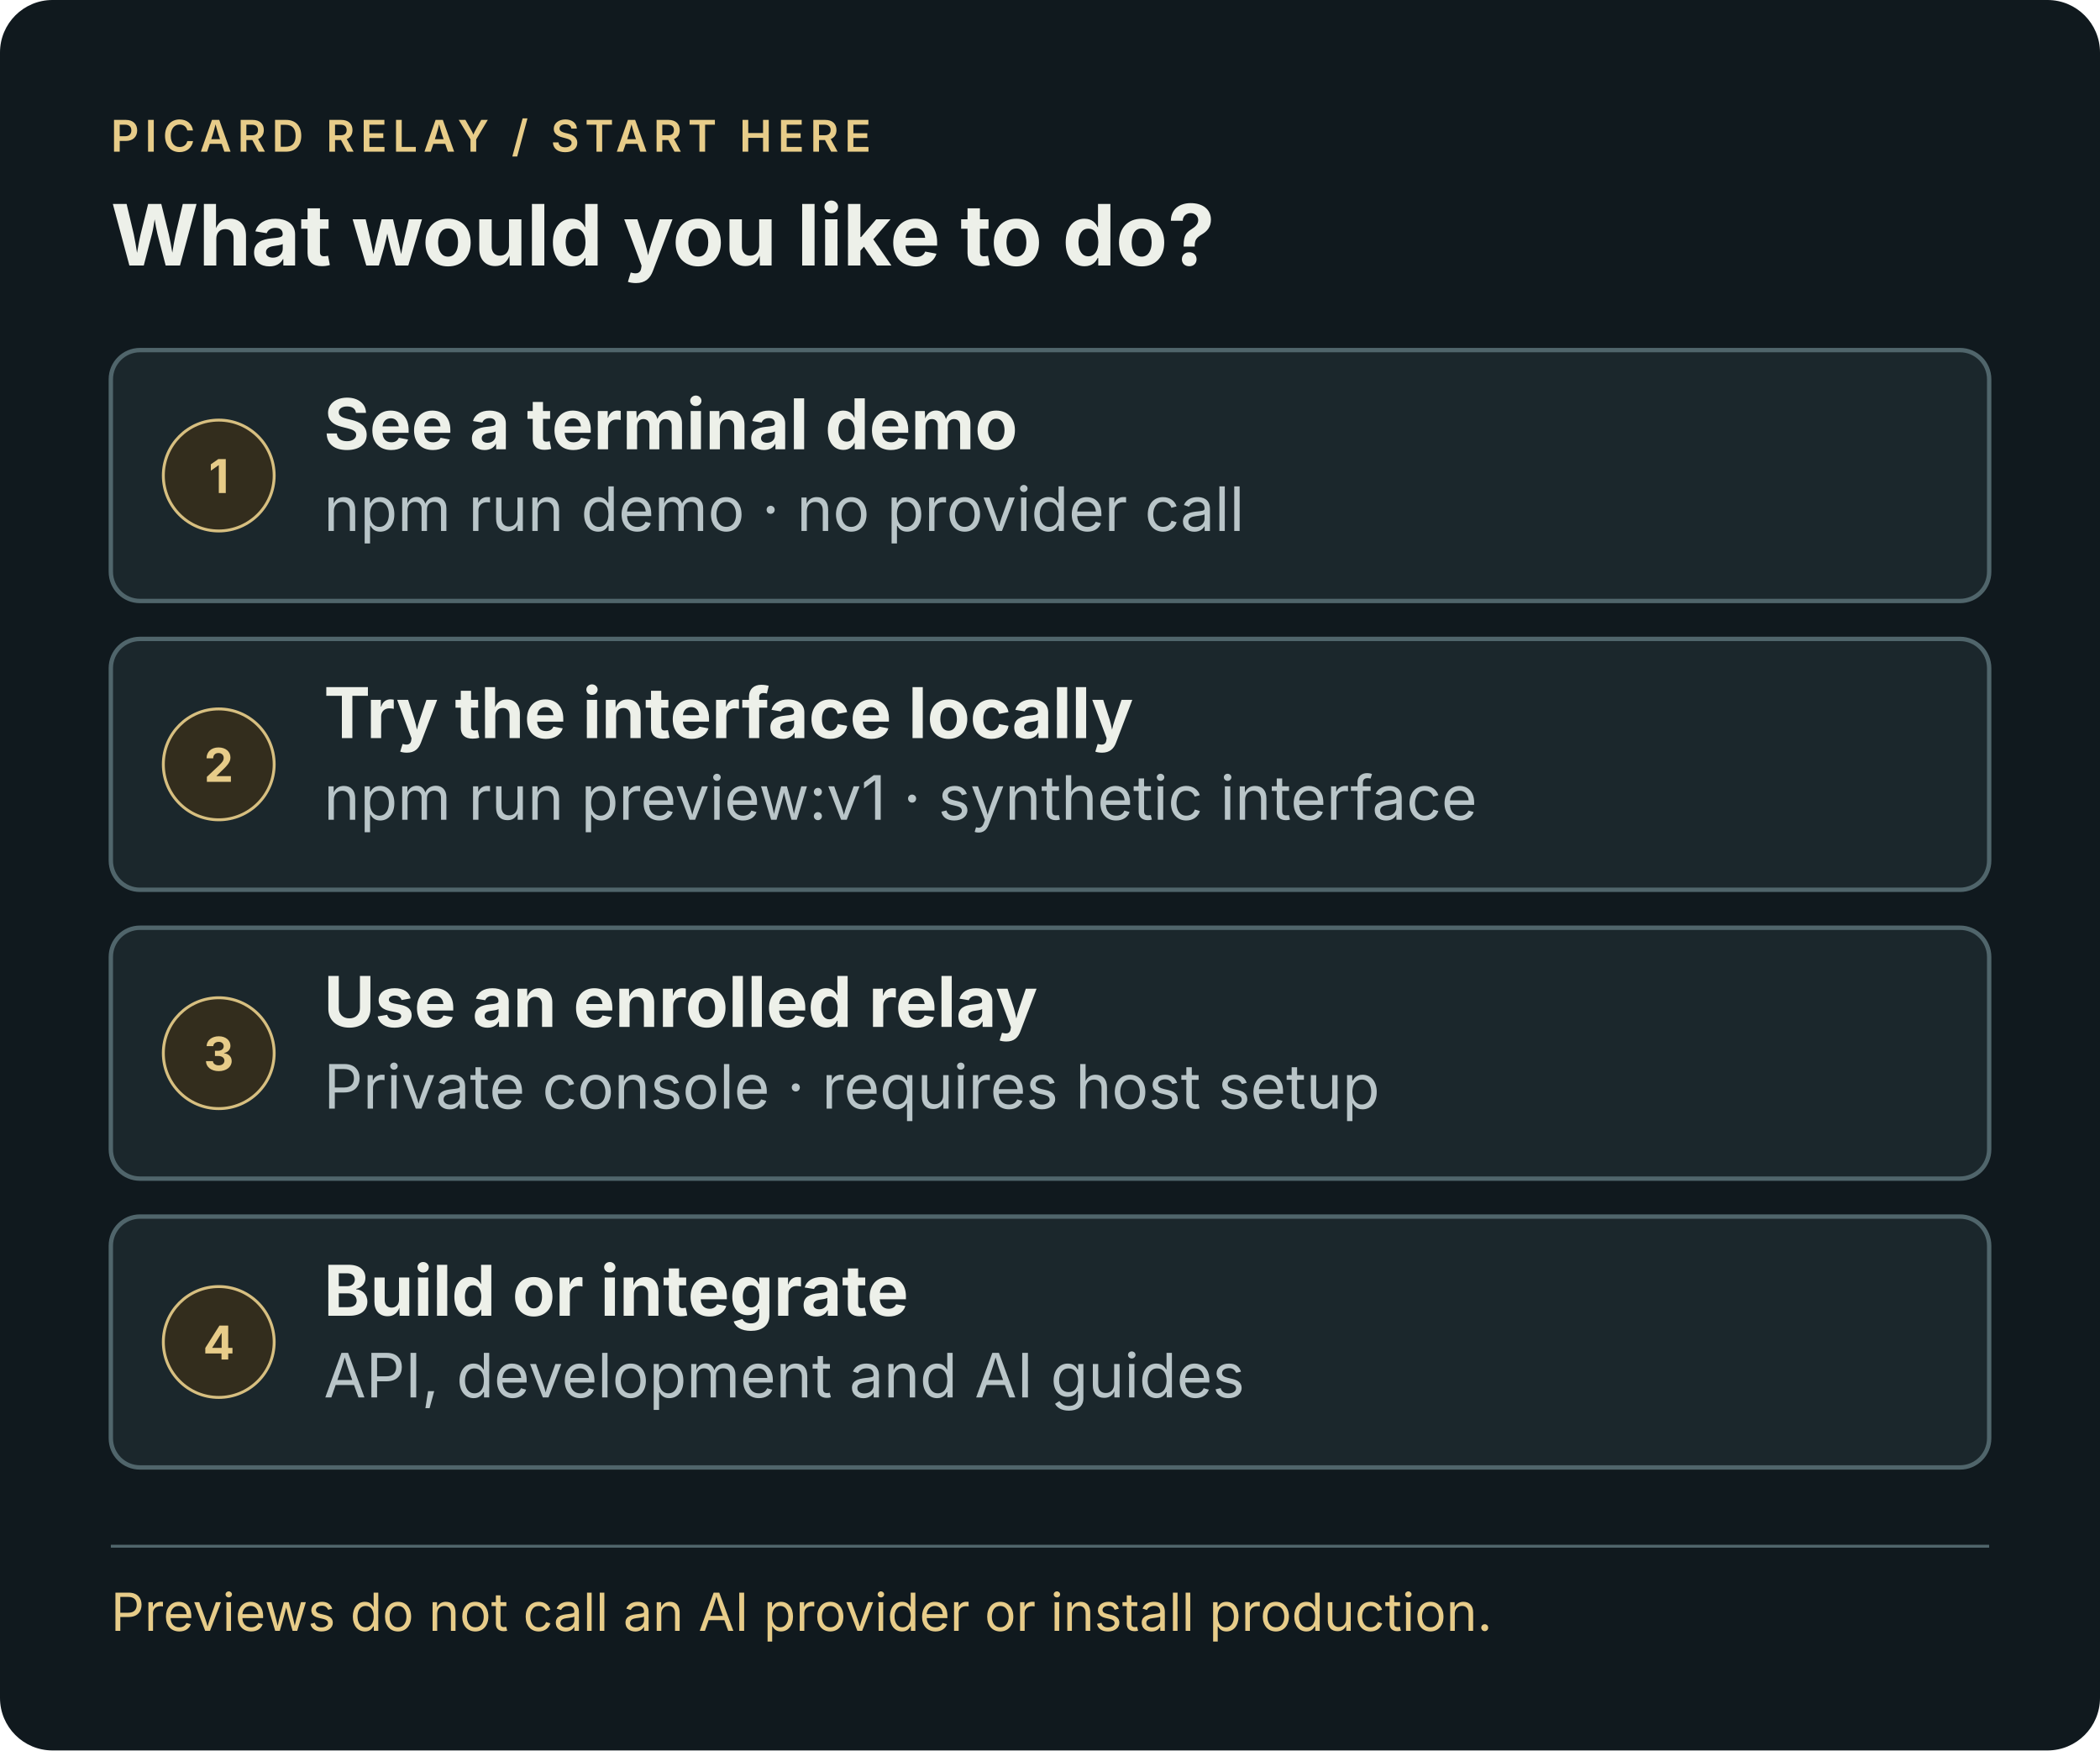
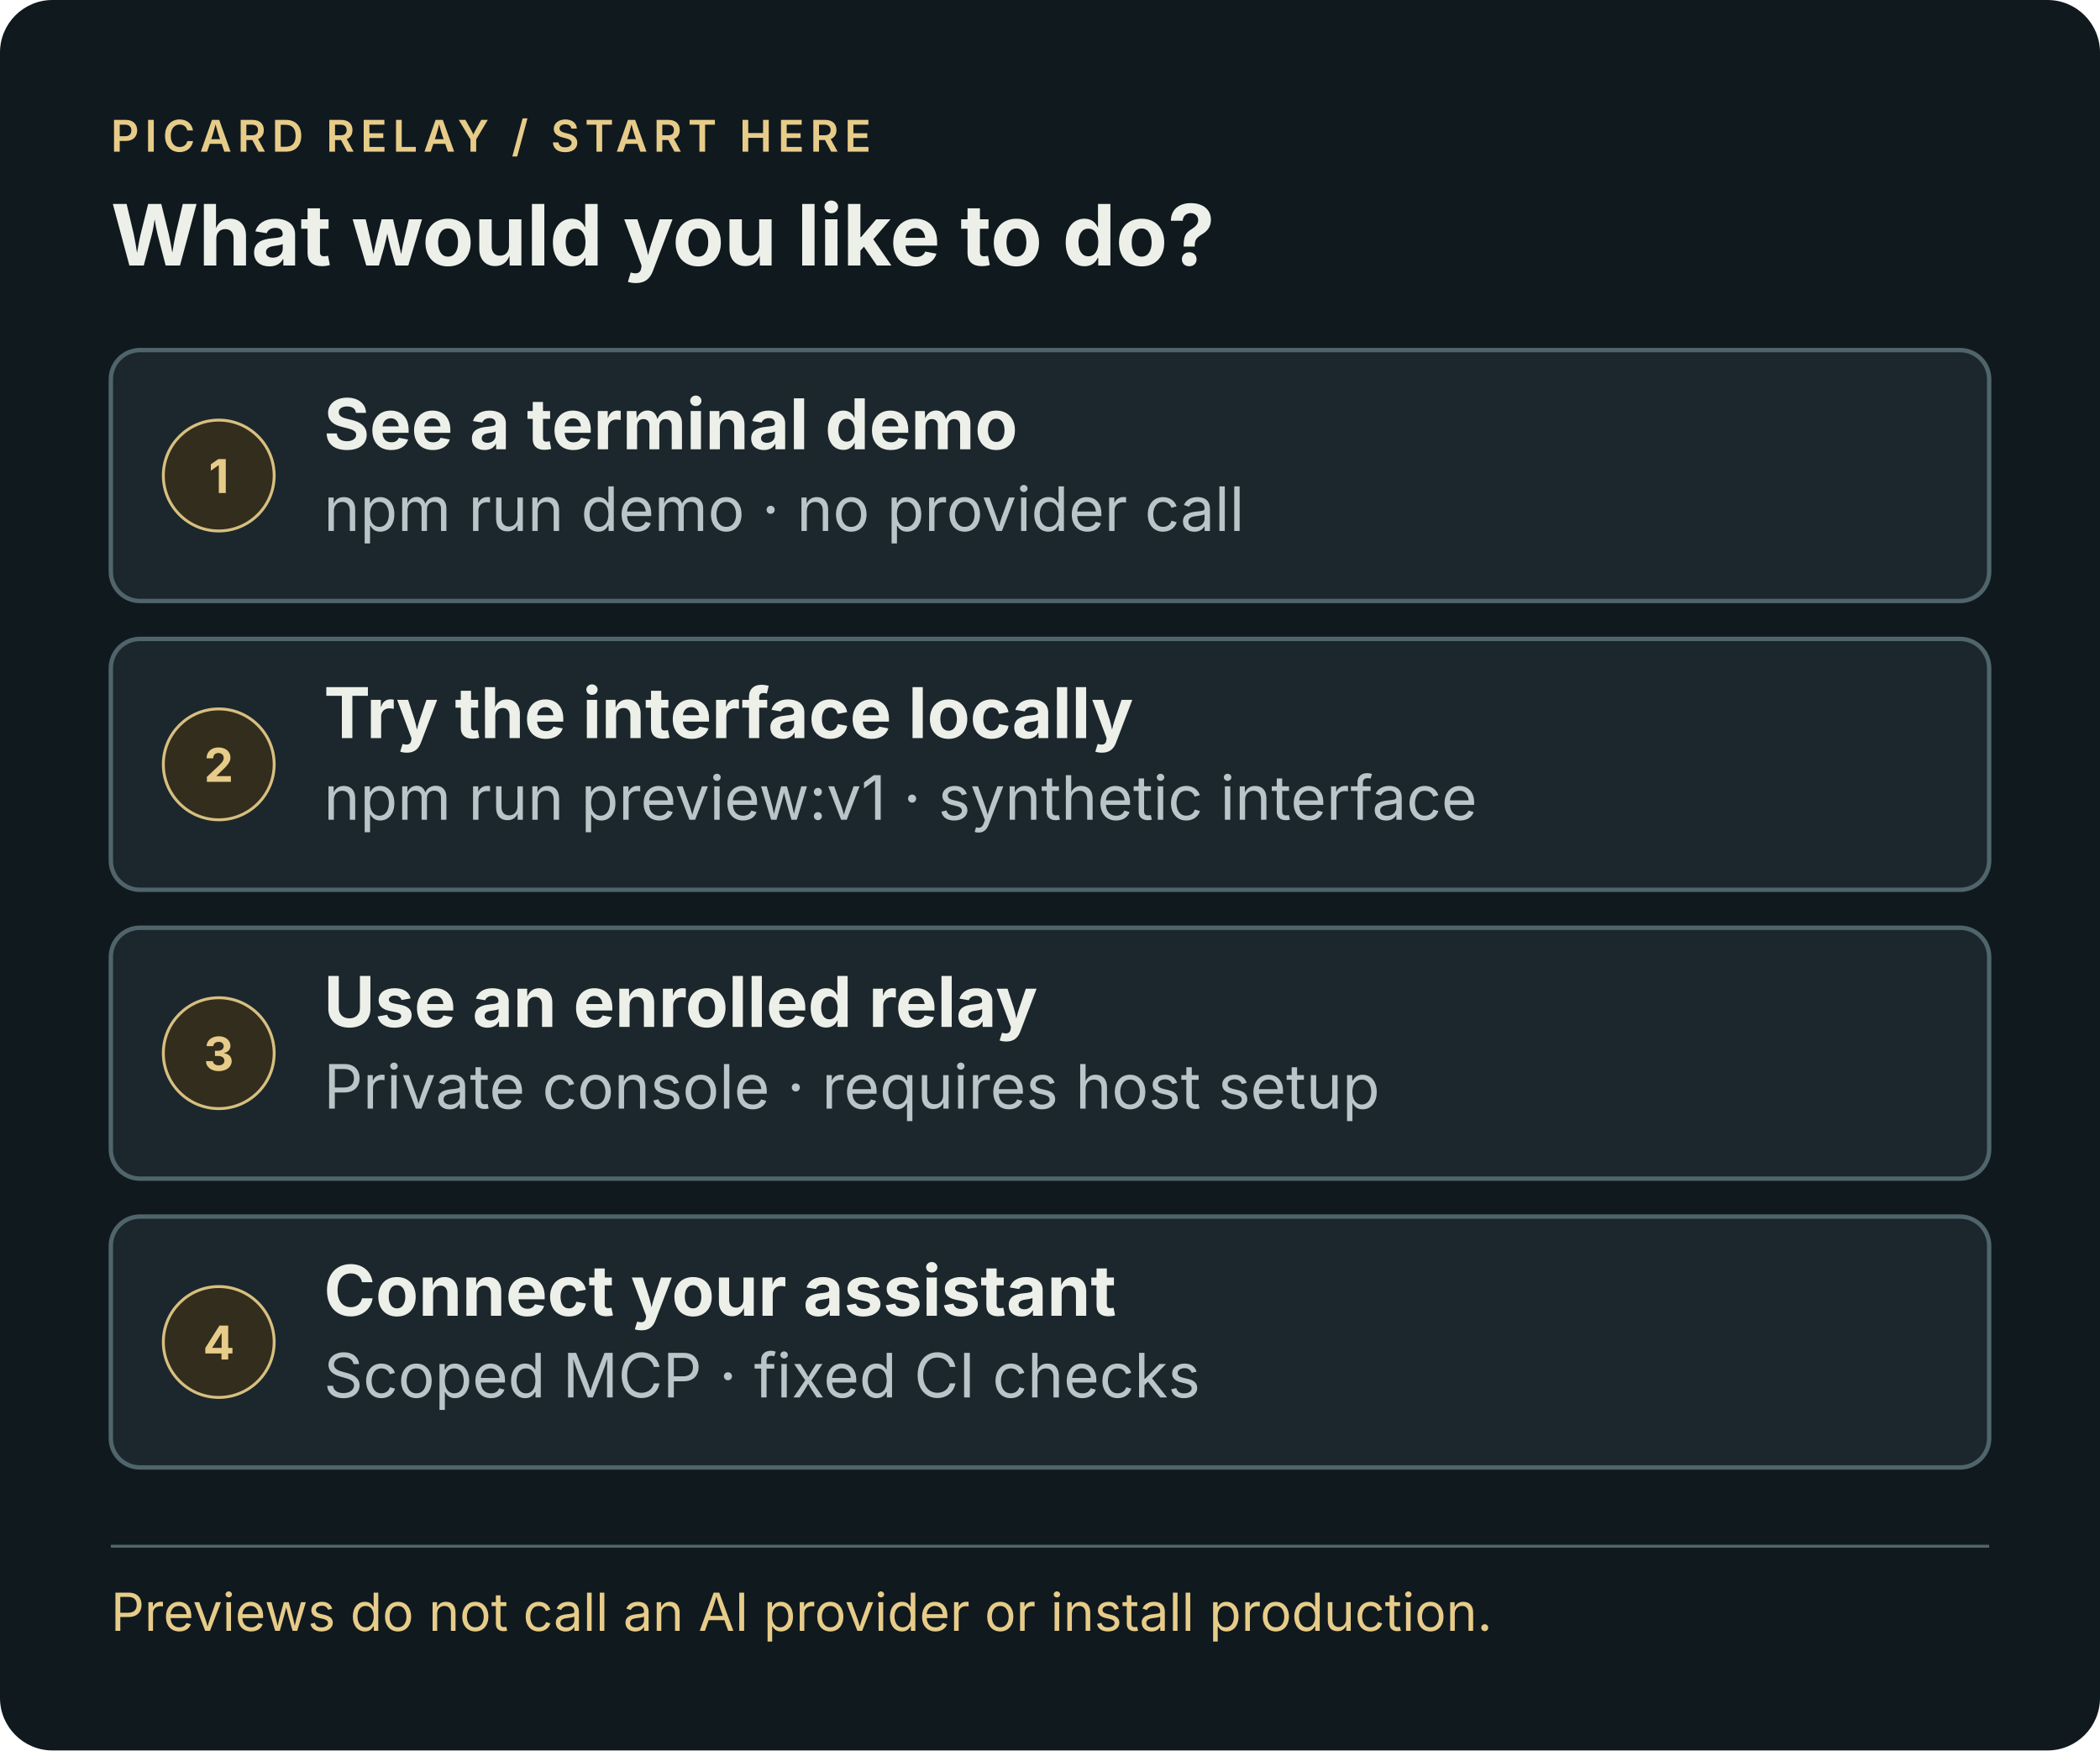
<svg xmlns="http://www.w3.org/2000/svg" viewBox="0 0 720 600" role="img" aria-labelledby="title desc">
  <rect width="720" height="600" rx="18" fill="#10191e" />
  <g font-family="system-ui, -apple-system, Segoe UI, sans-serif">
    <text x="38" y="52" fill="#e7cc89" font-size="15" font-weight="600" letter-spacing="2">PICARD RELAY / START HERE</text>
    <text x="38" y="91" fill="#edf0e9" font-size="29" font-weight="650">What would you like to do?</text>
    <g fill="#1b272c" stroke="#50656b" stroke-width="1.5">
      <rect x="38" y="120" width="644" height="86" rx="10" />
      <rect x="38" y="219" width="644" height="86" rx="10" />
      <rect x="38" y="318" width="644" height="86" rx="10" />
      <rect x="38" y="417" width="644" height="86" rx="10" />
    </g>
    <g fill="#e7cc89" font-size="16" font-weight="700" text-anchor="middle">
      <circle cx="75" cy="163" r="19" fill="#332d1d" stroke="#d7bf80" />
      <text x="75" y="169">1</text>
      <circle cx="75" cy="262" r="19" fill="#332d1d" stroke="#d7bf80" />
      <text x="75" y="268">2</text>
      <circle cx="75" cy="361" r="19" fill="#332d1d" stroke="#d7bf80" />
      <text x="75" y="367">3</text>
      <circle cx="75" cy="460" r="19" fill="#332d1d" stroke="#d7bf80" />
      <text x="75" y="466">4</text>
    </g>
    <g fill="#edf0e9" font-size="24" font-weight="650">
      <text x="111" y="154">See a terminal demo</text>
      <text x="111" y="253">Try the interface locally</text>
      <text x="111" y="352">Use an enrolled relay</text>
-       <text x="111" y="451">Build or integrate</text>
+       <text x="111" y="451">Connect your assistant</text>
    </g>
    <g fill="#b9c5c8" font-size="21">
      <text x="111" y="182">npm run demo · no provider call</text>
      <text x="111" y="281">npm run preview:v1 · synthetic interface</text>
      <text x="111" y="380">Private console · requires host setup</text>
-       <text x="111" y="479">API, development and AI guides</text>
+       <text x="111" y="479">Scoped MCP · fixed CI checks</text>
    </g>
    <path d="M38 530H682" stroke="#50656b" />
    <text x="38" y="559" fill="#e7cc89" font-size="18">Previews do not call an AI provider or install production.</text>
  </g>
</svg>
